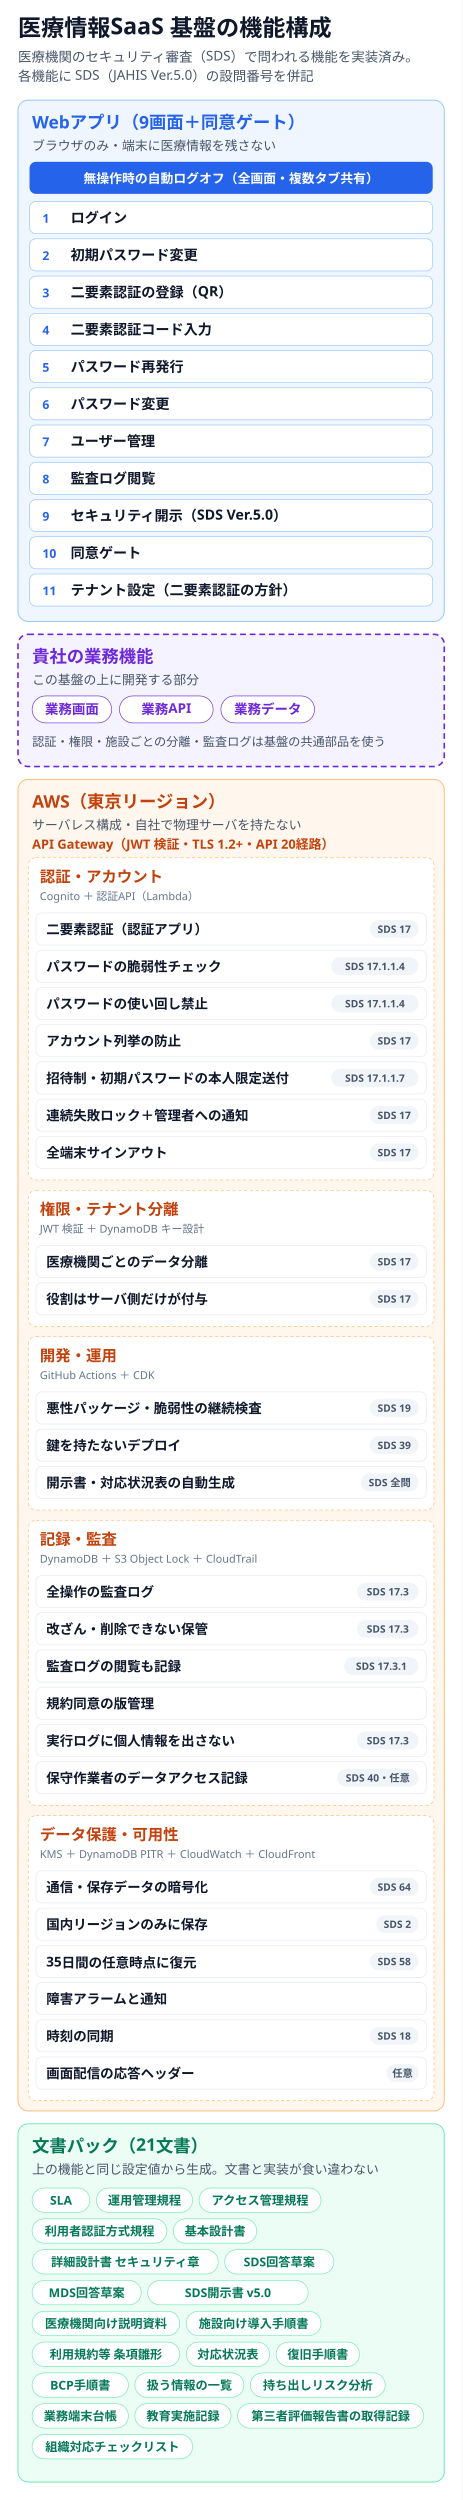
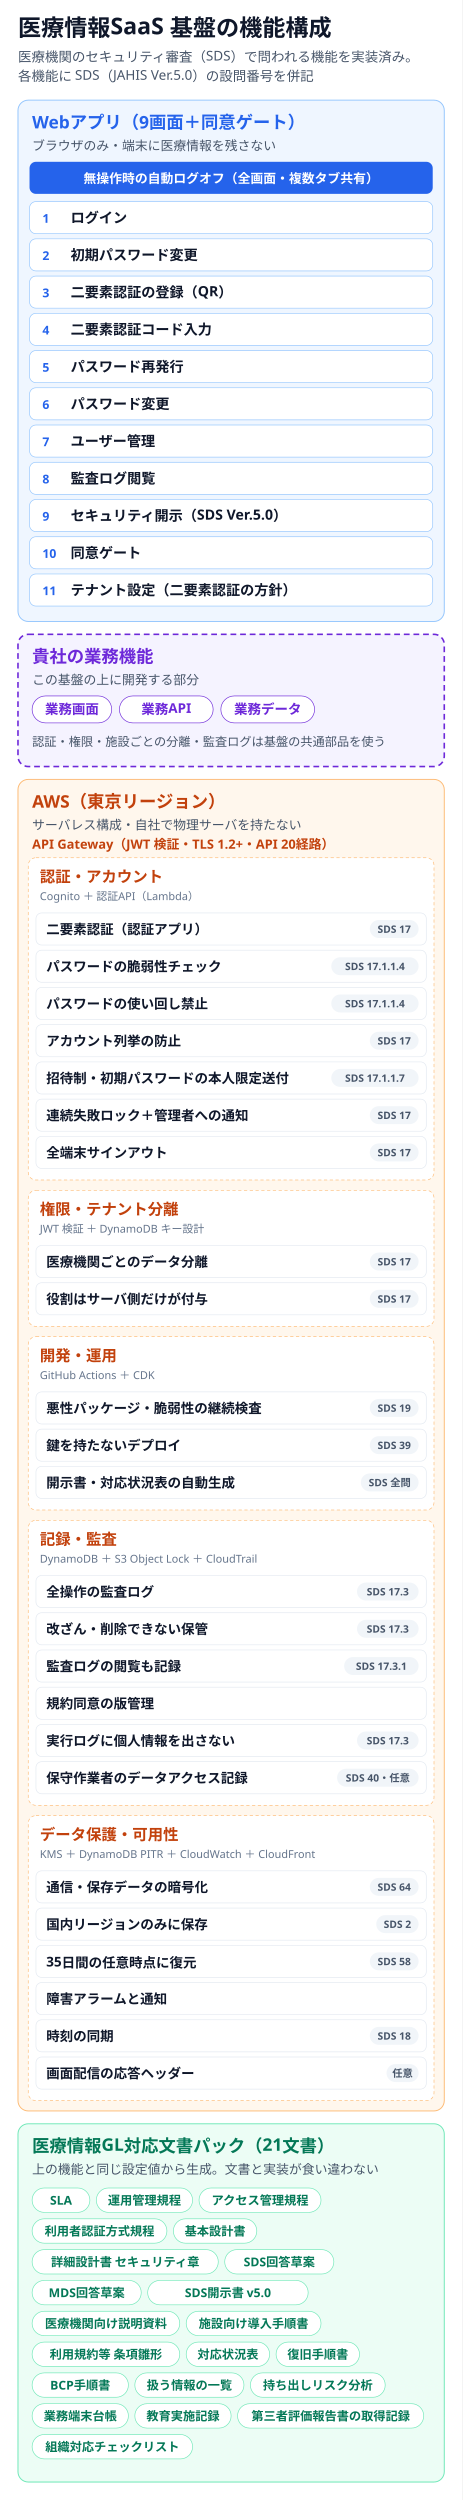
<svg xmlns="http://www.w3.org/2000/svg" viewBox="0 0 720 3894" width="720" height="3894" font-family="'Hiragino Sans','Noto Sans JP','Yu Gothic UI',sans-serif">
  <rect width="720" height="3894" fill="#ffffff" />
  <text x="28" y="56" font-size="36" font-weight="700" fill="#0f172a" text-anchor="start">医療情報SaaS 基盤の機能構成</text>
  <text x="28" y="96" font-size="21" font-weight="400" fill="#475569" text-anchor="start">医療機関のセキュリティ審査（SDS）で問われる機能を実装済み。</text>
  <text x="28" y="126" font-size="21" font-weight="400" fill="#475569" text-anchor="start">各機能に SDS（JAHIS Ver.5.0）の設問番号を併記</text>
  <rect x="28" y="156" width="664" height="812" rx="16" fill="#eff6ff" stroke="#93c5fd" stroke-width="1.5" />
  <text x="50" y="200" font-size="27" font-weight="700" fill="#2563eb" text-anchor="start">Webアプリ（9画面＋同意ゲート）</text>
  <text x="50" y="234" font-size="20" font-weight="400" fill="#475569" text-anchor="start">ブラウザのみ・端末に医療情報を残さない</text>
  <rect x="46" y="252" width="628" height="50" rx="10" fill="#2563eb" />
  <text x="360.0" y="285" font-size="20" font-weight="700" fill="#ffffff" text-anchor="middle">無操作時の自動ログオフ（全画面・複数タブ共有）</text>
  <rect x="46" y="314" width="628" height="50" rx="10" fill="#ffffff" stroke="#93c5fd" stroke-width="1" />
  <text x="66" y="347" font-size="19" font-weight="700" fill="#2563eb" text-anchor="start"> 1</text>
  <text x="110" y="347" font-size="22" font-weight="600" fill="#0f172a" text-anchor="start">ログイン</text>
  <rect x="46" y="372" width="628" height="50" rx="10" fill="#ffffff" stroke="#93c5fd" stroke-width="1" />
  <text x="66" y="405" font-size="19" font-weight="700" fill="#2563eb" text-anchor="start"> 2</text>
  <text x="110" y="405" font-size="22" font-weight="600" fill="#0f172a" text-anchor="start">初期パスワード変更</text>
  <rect x="46" y="430" width="628" height="50" rx="10" fill="#ffffff" stroke="#93c5fd" stroke-width="1" />
  <text x="66" y="463" font-size="19" font-weight="700" fill="#2563eb" text-anchor="start"> 3</text>
  <text x="110" y="463" font-size="22" font-weight="600" fill="#0f172a" text-anchor="start">二要素認証の登録（QR）</text>
  <rect x="46" y="488" width="628" height="50" rx="10" fill="#ffffff" stroke="#93c5fd" stroke-width="1" />
  <text x="66" y="521" font-size="19" font-weight="700" fill="#2563eb" text-anchor="start"> 4</text>
  <text x="110" y="521" font-size="22" font-weight="600" fill="#0f172a" text-anchor="start">二要素認証コード入力</text>
  <rect x="46" y="546" width="628" height="50" rx="10" fill="#ffffff" stroke="#93c5fd" stroke-width="1" />
  <text x="66" y="579" font-size="19" font-weight="700" fill="#2563eb" text-anchor="start"> 5</text>
  <text x="110" y="579" font-size="22" font-weight="600" fill="#0f172a" text-anchor="start">パスワード再発行</text>
  <rect x="46" y="604" width="628" height="50" rx="10" fill="#ffffff" stroke="#93c5fd" stroke-width="1" />
  <text x="66" y="637" font-size="19" font-weight="700" fill="#2563eb" text-anchor="start"> 6</text>
  <text x="110" y="637" font-size="22" font-weight="600" fill="#0f172a" text-anchor="start">パスワード変更</text>
  <rect x="46" y="662" width="628" height="50" rx="10" fill="#ffffff" stroke="#93c5fd" stroke-width="1" />
  <text x="66" y="695" font-size="19" font-weight="700" fill="#2563eb" text-anchor="start"> 7</text>
  <text x="110" y="695" font-size="22" font-weight="600" fill="#0f172a" text-anchor="start">ユーザー管理</text>
  <rect x="46" y="720" width="628" height="50" rx="10" fill="#ffffff" stroke="#93c5fd" stroke-width="1" />
  <text x="66" y="753" font-size="19" font-weight="700" fill="#2563eb" text-anchor="start"> 8</text>
  <text x="110" y="753" font-size="22" font-weight="600" fill="#0f172a" text-anchor="start">監査ログ閲覧</text>
  <rect x="46" y="778" width="628" height="50" rx="10" fill="#ffffff" stroke="#93c5fd" stroke-width="1" />
  <text x="66" y="811" font-size="19" font-weight="700" fill="#2563eb" text-anchor="start"> 9</text>
  <text x="110" y="811" font-size="22" font-weight="600" fill="#0f172a" text-anchor="start">セキュリティ開示（SDS Ver.5.0）</text>
  <rect x="46" y="836" width="628" height="50" rx="10" fill="#ffffff" stroke="#93c5fd" stroke-width="1" />
  <text x="66" y="869" font-size="19" font-weight="700" fill="#2563eb" text-anchor="start">10</text>
  <text x="110" y="869" font-size="22" font-weight="600" fill="#0f172a" text-anchor="start">同意ゲート</text>
  <rect x="46" y="894" width="628" height="50" rx="10" fill="#ffffff" stroke="#93c5fd" stroke-width="1" />
  <text x="66" y="927" font-size="19" font-weight="700" fill="#2563eb" text-anchor="start">11</text>
  <text x="110" y="927" font-size="22" font-weight="600" fill="#0f172a" text-anchor="start">テナント設定（二要素認証の方針）</text>
  <rect x="28" y="988" width="664" height="206" rx="16" fill="#f5f3ff" stroke="#6d28d9" stroke-width="2.5" stroke-dasharray="9 6" />
  <text x="50" y="1032" font-size="27" font-weight="700" fill="#6d28d9" text-anchor="start">貴社の業務機能</text>
  <text x="50" y="1066" font-size="20" font-weight="400" fill="#475569" text-anchor="start">この基盤の上に開発する部分</text>
  <rect x="50" y="1084" width="124" height="42" rx="21" fill="#ffffff" stroke="#6d28d9" />
  <text x="112.0" y="1112" font-size="21" font-weight="600" fill="#6d28d9" text-anchor="middle">業務画面</text>
  <rect x="186" y="1084" width="146" height="42" rx="21" fill="#ffffff" stroke="#6d28d9" />
  <text x="259.0" y="1112" font-size="21" font-weight="600" fill="#6d28d9" text-anchor="middle">業務API</text>
  <rect x="344" y="1084" width="146" height="42" rx="21" fill="#ffffff" stroke="#6d28d9" />
  <text x="417.0" y="1112" font-size="21" font-weight="600" fill="#6d28d9" text-anchor="middle">業務データ</text>
  <text x="50" y="1162" font-size="19" font-weight="400" fill="#475569" text-anchor="start">認証・権限・施設ごとの分離・監査ログは基盤の共通部品を使う</text>
  <rect x="28" y="1214" width="664" height="2074" rx="16" fill="#fff7ed" stroke="#fdba74" stroke-width="1.5" />
  <text x="50" y="1258" font-size="27" font-weight="700" fill="#c2410c" text-anchor="start">AWS（東京リージョン）</text>
  <text x="50" y="1292" font-size="20" font-weight="400" fill="#475569" text-anchor="start">サーバレス構成・自社で物理サーバを持たない</text>
  <text x="50" y="1322" font-size="20" font-weight="600" fill="#c2410c" text-anchor="start">API Gateway（JWT 検証・TLS 1.2+・API 20経路）</text>
  <rect x="44" y="1336" width="632" height="502" rx="12" fill="#ffffff" stroke="#fdba74" stroke-width="1" stroke-dasharray="5 4" />
  <text x="62" y="1374" font-size="24" font-weight="700" fill="#c2410c" text-anchor="start">認証・アカウント</text>
  <text x="62" y="1402" font-size="17" font-weight="400" fill="#64748b" text-anchor="start">Cognito ＋ 認証API（Lambda）</text>
  <rect x="56" y="1422" width="608" height="50" rx="9" fill="#ffffff" stroke="#e2e8f0" stroke-width="1" />
  <text x="72" y="1455" font-size="21" font-weight="600" fill="#0f172a" text-anchor="start">二要素認証（認証アプリ）</text>
  <rect x="576" y="1433" width="76" height="28" rx="14" fill="#f1f5f9" />
  <text x="614.0" y="1453" font-size="16" font-weight="600" fill="#475569" text-anchor="middle">SDS 17</text>
  <rect x="56" y="1480" width="608" height="50" rx="9" fill="#ffffff" stroke="#e2e8f0" stroke-width="1" />
  <text x="72" y="1513" font-size="21" font-weight="600" fill="#0f172a" text-anchor="start">パスワードの脆弱性チェック</text>
  <rect x="516" y="1491" width="136" height="28" rx="14" fill="#f1f5f9" />
  <text x="584.0" y="1511" font-size="16" font-weight="600" fill="#475569" text-anchor="middle">SDS 17.1.1.4</text>
  <rect x="56" y="1538" width="608" height="50" rx="9" fill="#ffffff" stroke="#e2e8f0" stroke-width="1" />
  <text x="72" y="1571" font-size="21" font-weight="600" fill="#0f172a" text-anchor="start">パスワードの使い回し禁止</text>
  <rect x="516" y="1549" width="136" height="28" rx="14" fill="#f1f5f9" />
  <text x="584.0" y="1569" font-size="16" font-weight="600" fill="#475569" text-anchor="middle">SDS 17.1.1.4</text>
  <rect x="56" y="1596" width="608" height="50" rx="9" fill="#ffffff" stroke="#e2e8f0" stroke-width="1" />
  <text x="72" y="1629" font-size="21" font-weight="600" fill="#0f172a" text-anchor="start">アカウント列挙の防止</text>
  <rect x="576" y="1607" width="76" height="28" rx="14" fill="#f1f5f9" />
  <text x="614.0" y="1627" font-size="16" font-weight="600" fill="#475569" text-anchor="middle">SDS 17</text>
  <rect x="56" y="1654" width="608" height="50" rx="9" fill="#ffffff" stroke="#e2e8f0" stroke-width="1" />
  <text x="72" y="1687" font-size="21" font-weight="600" fill="#0f172a" text-anchor="start">招待制・初期パスワードの本人限定送付</text>
  <rect x="516" y="1665" width="136" height="28" rx="14" fill="#f1f5f9" />
  <text x="584.0" y="1685" font-size="16" font-weight="600" fill="#475569" text-anchor="middle">SDS 17.1.1.7</text>
  <rect x="56" y="1712" width="608" height="50" rx="9" fill="#ffffff" stroke="#e2e8f0" stroke-width="1" />
  <text x="72" y="1745" font-size="21" font-weight="600" fill="#0f172a" text-anchor="start">連続失敗ロック＋管理者への通知</text>
  <rect x="576" y="1723" width="76" height="28" rx="14" fill="#f1f5f9" />
  <text x="614.0" y="1743" font-size="16" font-weight="600" fill="#475569" text-anchor="middle">SDS 17</text>
  <rect x="56" y="1770" width="608" height="50" rx="9" fill="#ffffff" stroke="#e2e8f0" stroke-width="1" />
  <text x="72" y="1803" font-size="21" font-weight="600" fill="#0f172a" text-anchor="start">全端末サインアウト</text>
  <rect x="576" y="1781" width="76" height="28" rx="14" fill="#f1f5f9" />
  <text x="614.0" y="1801" font-size="16" font-weight="600" fill="#475569" text-anchor="middle">SDS 17</text>
  <rect x="44" y="1854" width="632" height="212" rx="12" fill="#ffffff" stroke="#fdba74" stroke-width="1" stroke-dasharray="5 4" />
  <text x="62" y="1892" font-size="24" font-weight="700" fill="#c2410c" text-anchor="start">権限・テナント分離</text>
  <text x="62" y="1920" font-size="17" font-weight="400" fill="#64748b" text-anchor="start">JWT 検証 ＋ DynamoDB キー設計</text>
  <rect x="56" y="1940" width="608" height="50" rx="9" fill="#ffffff" stroke="#e2e8f0" stroke-width="1" />
  <text x="72" y="1973" font-size="21" font-weight="600" fill="#0f172a" text-anchor="start">医療機関ごとのデータ分離</text>
  <rect x="576" y="1951" width="76" height="28" rx="14" fill="#f1f5f9" />
  <text x="614.0" y="1971" font-size="16" font-weight="600" fill="#475569" text-anchor="middle">SDS 17</text>
  <rect x="56" y="1998" width="608" height="50" rx="9" fill="#ffffff" stroke="#e2e8f0" stroke-width="1" />
  <text x="72" y="2031" font-size="21" font-weight="600" fill="#0f172a" text-anchor="start">役割はサーバ側だけが付与</text>
  <rect x="576" y="2009" width="76" height="28" rx="14" fill="#f1f5f9" />
  <text x="614.0" y="2029" font-size="16" font-weight="600" fill="#475569" text-anchor="middle">SDS 17</text>
  <rect x="44" y="2082" width="632" height="270" rx="12" fill="#ffffff" stroke="#fdba74" stroke-width="1" stroke-dasharray="5 4" />
  <text x="62" y="2120" font-size="24" font-weight="700" fill="#c2410c" text-anchor="start">開発・運用</text>
  <text x="62" y="2148" font-size="17" font-weight="400" fill="#64748b" text-anchor="start">GitHub Actions ＋ CDK</text>
  <rect x="56" y="2168" width="608" height="50" rx="9" fill="#ffffff" stroke="#e2e8f0" stroke-width="1" />
  <text x="72" y="2201" font-size="21" font-weight="600" fill="#0f172a" text-anchor="start">悪性パッケージ・脆弱性の継続検査</text>
  <rect x="576" y="2179" width="76" height="28" rx="14" fill="#f1f5f9" />
  <text x="614.0" y="2199" font-size="16" font-weight="600" fill="#475569" text-anchor="middle">SDS 19</text>
  <rect x="56" y="2226" width="608" height="50" rx="9" fill="#ffffff" stroke="#e2e8f0" stroke-width="1" />
  <text x="72" y="2259" font-size="21" font-weight="600" fill="#0f172a" text-anchor="start">鍵を持たないデプロイ</text>
  <rect x="576" y="2237" width="76" height="28" rx="14" fill="#f1f5f9" />
  <text x="614.0" y="2257" font-size="16" font-weight="600" fill="#475569" text-anchor="middle">SDS 39</text>
  <rect x="56" y="2284" width="608" height="50" rx="9" fill="#ffffff" stroke="#e2e8f0" stroke-width="1" />
  <text x="72" y="2317" font-size="21" font-weight="600" fill="#0f172a" text-anchor="start">開示書・対応状況表の自動生成</text>
  <rect x="562" y="2295" width="90" height="28" rx="14" fill="#f1f5f9" />
  <text x="607.0" y="2315" font-size="16" font-weight="600" fill="#475569" text-anchor="middle">SDS 全問</text>
  <rect x="44" y="2368" width="632" height="444" rx="12" fill="#ffffff" stroke="#fdba74" stroke-width="1" stroke-dasharray="5 4" />
  <text x="62" y="2406" font-size="24" font-weight="700" fill="#c2410c" text-anchor="start">記録・監査</text>
  <text x="62" y="2434" font-size="17" font-weight="400" fill="#64748b" text-anchor="start">DynamoDB ＋ S3 Object Lock ＋ CloudTrail</text>
  <rect x="56" y="2454" width="608" height="50" rx="9" fill="#ffffff" stroke="#e2e8f0" stroke-width="1" />
  <text x="72" y="2487" font-size="21" font-weight="600" fill="#0f172a" text-anchor="start">全操作の監査ログ</text>
  <rect x="556" y="2465" width="96" height="28" rx="14" fill="#f1f5f9" />
  <text x="604.0" y="2485" font-size="16" font-weight="600" fill="#475569" text-anchor="middle">SDS 17.3</text>
  <rect x="56" y="2512" width="608" height="50" rx="9" fill="#ffffff" stroke="#e2e8f0" stroke-width="1" />
  <text x="72" y="2545" font-size="21" font-weight="600" fill="#0f172a" text-anchor="start">改ざん・削除できない保管</text>
  <rect x="556" y="2523" width="96" height="28" rx="14" fill="#f1f5f9" />
  <text x="604.0" y="2543" font-size="16" font-weight="600" fill="#475569" text-anchor="middle">SDS 17.3</text>
  <rect x="56" y="2570" width="608" height="50" rx="9" fill="#ffffff" stroke="#e2e8f0" stroke-width="1" />
  <text x="72" y="2603" font-size="21" font-weight="600" fill="#0f172a" text-anchor="start">監査ログの閲覧も記録</text>
  <rect x="536" y="2581" width="116" height="28" rx="14" fill="#f1f5f9" />
  <text x="594.0" y="2601" font-size="16" font-weight="600" fill="#475569" text-anchor="middle">SDS 17.3.1</text>
  <rect x="56" y="2628" width="608" height="50" rx="9" fill="#ffffff" stroke="#e2e8f0" stroke-width="1" />
  <text x="72" y="2661" font-size="21" font-weight="600" fill="#0f172a" text-anchor="start">規約同意の版管理</text>
  <rect x="56" y="2686" width="608" height="50" rx="9" fill="#ffffff" stroke="#e2e8f0" stroke-width="1" />
  <text x="72" y="2719" font-size="21" font-weight="600" fill="#0f172a" text-anchor="start">実行ログに個人情報を出さない</text>
  <rect x="556" y="2697" width="96" height="28" rx="14" fill="#f1f5f9" />
  <text x="604.0" y="2717" font-size="16" font-weight="600" fill="#475569" text-anchor="middle">SDS 17.3</text>
  <rect x="56" y="2744" width="608" height="50" rx="9" fill="#ffffff" stroke="#e2e8f0" stroke-width="1" />
  <text x="72" y="2777" font-size="21" font-weight="600" fill="#0f172a" text-anchor="start">保守作業者のデータアクセス記録</text>
  <rect x="525" y="2755" width="127" height="28" rx="14" fill="#f1f5f9" />
  <text x="588.5" y="2775" font-size="16" font-weight="600" fill="#475569" text-anchor="middle">SDS 40・任意</text>
  <rect x="44" y="2828" width="632" height="444" rx="12" fill="#ffffff" stroke="#fdba74" stroke-width="1" stroke-dasharray="5 4" />
  <text x="62" y="2866" font-size="24" font-weight="700" fill="#c2410c" text-anchor="start">データ保護・可用性</text>
  <text x="62" y="2894" font-size="17" font-weight="400" fill="#64748b" text-anchor="start">KMS ＋ DynamoDB PITR ＋ CloudWatch ＋ CloudFront</text>
  <rect x="56" y="2914" width="608" height="50" rx="9" fill="#ffffff" stroke="#e2e8f0" stroke-width="1" />
  <text x="72" y="2947" font-size="21" font-weight="600" fill="#0f172a" text-anchor="start">通信・保存データの暗号化</text>
  <rect x="576" y="2925" width="76" height="28" rx="14" fill="#f1f5f9" />
  <text x="614.0" y="2945" font-size="16" font-weight="600" fill="#475569" text-anchor="middle">SDS 64</text>
  <rect x="56" y="2972" width="608" height="50" rx="9" fill="#ffffff" stroke="#e2e8f0" stroke-width="1" />
  <text x="72" y="3005" font-size="21" font-weight="600" fill="#0f172a" text-anchor="start">国内リージョンのみに保存</text>
  <rect x="586" y="2983" width="66" height="28" rx="14" fill="#f1f5f9" />
  <text x="619.0" y="3003" font-size="16" font-weight="600" fill="#475569" text-anchor="middle">SDS 2</text>
  <rect x="56" y="3030" width="608" height="50" rx="9" fill="#ffffff" stroke="#e2e8f0" stroke-width="1" />
  <text x="72" y="3063" font-size="21" font-weight="600" fill="#0f172a" text-anchor="start">35日間の任意時点に復元</text>
  <rect x="576" y="3041" width="76" height="28" rx="14" fill="#f1f5f9" />
  <text x="614.0" y="3061" font-size="16" font-weight="600" fill="#475569" text-anchor="middle">SDS 58</text>
  <rect x="56" y="3088" width="608" height="50" rx="9" fill="#ffffff" stroke="#e2e8f0" stroke-width="1" />
  <text x="72" y="3121" font-size="21" font-weight="600" fill="#0f172a" text-anchor="start">障害アラームと通知</text>
  <rect x="56" y="3146" width="608" height="50" rx="9" fill="#ffffff" stroke="#e2e8f0" stroke-width="1" />
  <text x="72" y="3179" font-size="21" font-weight="600" fill="#0f172a" text-anchor="start">時刻の同期</text>
  <rect x="576" y="3157" width="76" height="28" rx="14" fill="#f1f5f9" />
  <text x="614.0" y="3177" font-size="16" font-weight="600" fill="#475569" text-anchor="middle">SDS 18</text>
  <rect x="56" y="3204" width="608" height="50" rx="9" fill="#ffffff" stroke="#e2e8f0" stroke-width="1" />
  <text x="72" y="3237" font-size="21" font-weight="600" fill="#0f172a" text-anchor="start">画面配信の応答ヘッダー</text>
  <rect x="602" y="3215" width="50" height="28" rx="14" fill="#f1f5f9" />
  <text x="627.0" y="3235" font-size="16" font-weight="600" fill="#475569" text-anchor="middle">任意</text>
  <rect x="28" y="3308" width="664" height="558" rx="16" fill="#ecfdf5" stroke="#6ee7b7" stroke-width="1.5" />
-   <text x="50" y="3352" font-size="27" font-weight="700" fill="#047857" text-anchor="start">文書パック（21文書）</text>
+   <text x="50" y="3352" font-size="27" font-weight="700" fill="#047857" text-anchor="start">医療情報GL対応文書パック（21文書）</text>
  <text x="50" y="3386" font-size="20" font-weight="400" fill="#475569" text-anchor="start">上の機能と同じ設定値から生成。文書と実装が食い違わない</text>
  <rect x="50" y="3408" width="90" height="38" rx="19" fill="#ffffff" stroke="#6ee7b7" />
  <text x="95.0" y="3434" font-size="19" font-weight="600" fill="#047857" text-anchor="middle">SLA</text>
  <rect x="150" y="3408" width="150" height="38" rx="19" fill="#ffffff" stroke="#6ee7b7" />
  <text x="225.0" y="3434" font-size="19" font-weight="600" fill="#047857" text-anchor="middle">運用管理規程</text>
  <rect x="310" y="3408" width="190" height="38" rx="19" fill="#ffffff" stroke="#6ee7b7" />
  <text x="405.0" y="3434" font-size="19" font-weight="600" fill="#047857" text-anchor="middle">アクセス管理規程</text>
  <rect x="50" y="3456" width="210" height="38" rx="19" fill="#ffffff" stroke="#6ee7b7" />
  <text x="155.0" y="3482" font-size="19" font-weight="600" fill="#047857" text-anchor="middle">利用者認証方式規程</text>
  <rect x="270" y="3456" width="130" height="38" rx="19" fill="#ffffff" stroke="#6ee7b7" />
  <text x="335.0" y="3482" font-size="19" font-weight="600" fill="#047857" text-anchor="middle">基本設計書</text>
  <rect x="50" y="3504" width="290" height="38" rx="19" fill="#ffffff" stroke="#6ee7b7" />
  <text x="195.0" y="3530" font-size="19" font-weight="600" fill="#047857" text-anchor="middle">詳細設計書 セキュリティ章</text>
  <rect x="350" y="3504" width="170" height="38" rx="19" fill="#ffffff" stroke="#6ee7b7" />
  <text x="435.0" y="3530" font-size="19" font-weight="600" fill="#047857" text-anchor="middle">SDS回答草案</text>
  <rect x="50" y="3552" width="170" height="38" rx="19" fill="#ffffff" stroke="#6ee7b7" />
  <text x="135.0" y="3578" font-size="19" font-weight="600" fill="#047857" text-anchor="middle">MDS回答草案</text>
  <rect x="230" y="3552" width="250" height="38" rx="19" fill="#ffffff" stroke="#6ee7b7" />
  <text x="355.0" y="3578" font-size="19" font-weight="600" fill="#047857" text-anchor="middle">SDS開示書 v5.0</text>
  <rect x="50" y="3600" width="230" height="38" rx="19" fill="#ffffff" stroke="#6ee7b7" />
  <text x="165.0" y="3626" font-size="19" font-weight="600" fill="#047857" text-anchor="middle">医療機関向け説明資料</text>
  <rect x="290" y="3600" width="210" height="38" rx="19" fill="#ffffff" stroke="#6ee7b7" />
  <text x="395.0" y="3626" font-size="19" font-weight="600" fill="#047857" text-anchor="middle">施設向け導入手順書</text>
  <rect x="50" y="3648" width="230" height="38" rx="19" fill="#ffffff" stroke="#6ee7b7" />
  <text x="165.0" y="3674" font-size="19" font-weight="600" fill="#047857" text-anchor="middle">利用規約等 条項雛形</text>
  <rect x="290" y="3648" width="130" height="38" rx="19" fill="#ffffff" stroke="#6ee7b7" />
  <text x="355.0" y="3674" font-size="19" font-weight="600" fill="#047857" text-anchor="middle">対応状況表</text>
  <rect x="430" y="3648" width="130" height="38" rx="19" fill="#ffffff" stroke="#6ee7b7" />
  <text x="495.0" y="3674" font-size="19" font-weight="600" fill="#047857" text-anchor="middle">復旧手順書</text>
  <rect x="50" y="3696" width="150" height="38" rx="19" fill="#ffffff" stroke="#6ee7b7" />
  <text x="125.0" y="3722" font-size="19" font-weight="600" fill="#047857" text-anchor="middle">BCP手順書</text>
  <rect x="210" y="3696" width="170" height="38" rx="19" fill="#ffffff" stroke="#6ee7b7" />
  <text x="295.0" y="3722" font-size="19" font-weight="600" fill="#047857" text-anchor="middle">扱う情報の一覧</text>
  <rect x="390" y="3696" width="210" height="38" rx="19" fill="#ffffff" stroke="#6ee7b7" />
  <text x="495.0" y="3722" font-size="19" font-weight="600" fill="#047857" text-anchor="middle">持ち出しリスク分析</text>
  <rect x="50" y="3744" width="150" height="38" rx="19" fill="#ffffff" stroke="#6ee7b7" />
  <text x="125.0" y="3770" font-size="19" font-weight="600" fill="#047857" text-anchor="middle">業務端末台帳</text>
  <rect x="210" y="3744" width="150" height="38" rx="19" fill="#ffffff" stroke="#6ee7b7" />
  <text x="285.0" y="3770" font-size="19" font-weight="600" fill="#047857" text-anchor="middle">教育実施記録</text>
  <rect x="370" y="3744" width="290" height="38" rx="19" fill="#ffffff" stroke="#6ee7b7" />
  <text x="515.0" y="3770" font-size="19" font-weight="600" fill="#047857" text-anchor="middle">第三者評価報告書の取得記録</text>
  <rect x="50" y="3792" width="250" height="38" rx="19" fill="#ffffff" stroke="#6ee7b7" />
  <text x="175.0" y="3818" font-size="19" font-weight="600" fill="#047857" text-anchor="middle">組織対応チェックリスト</text>
</svg>
